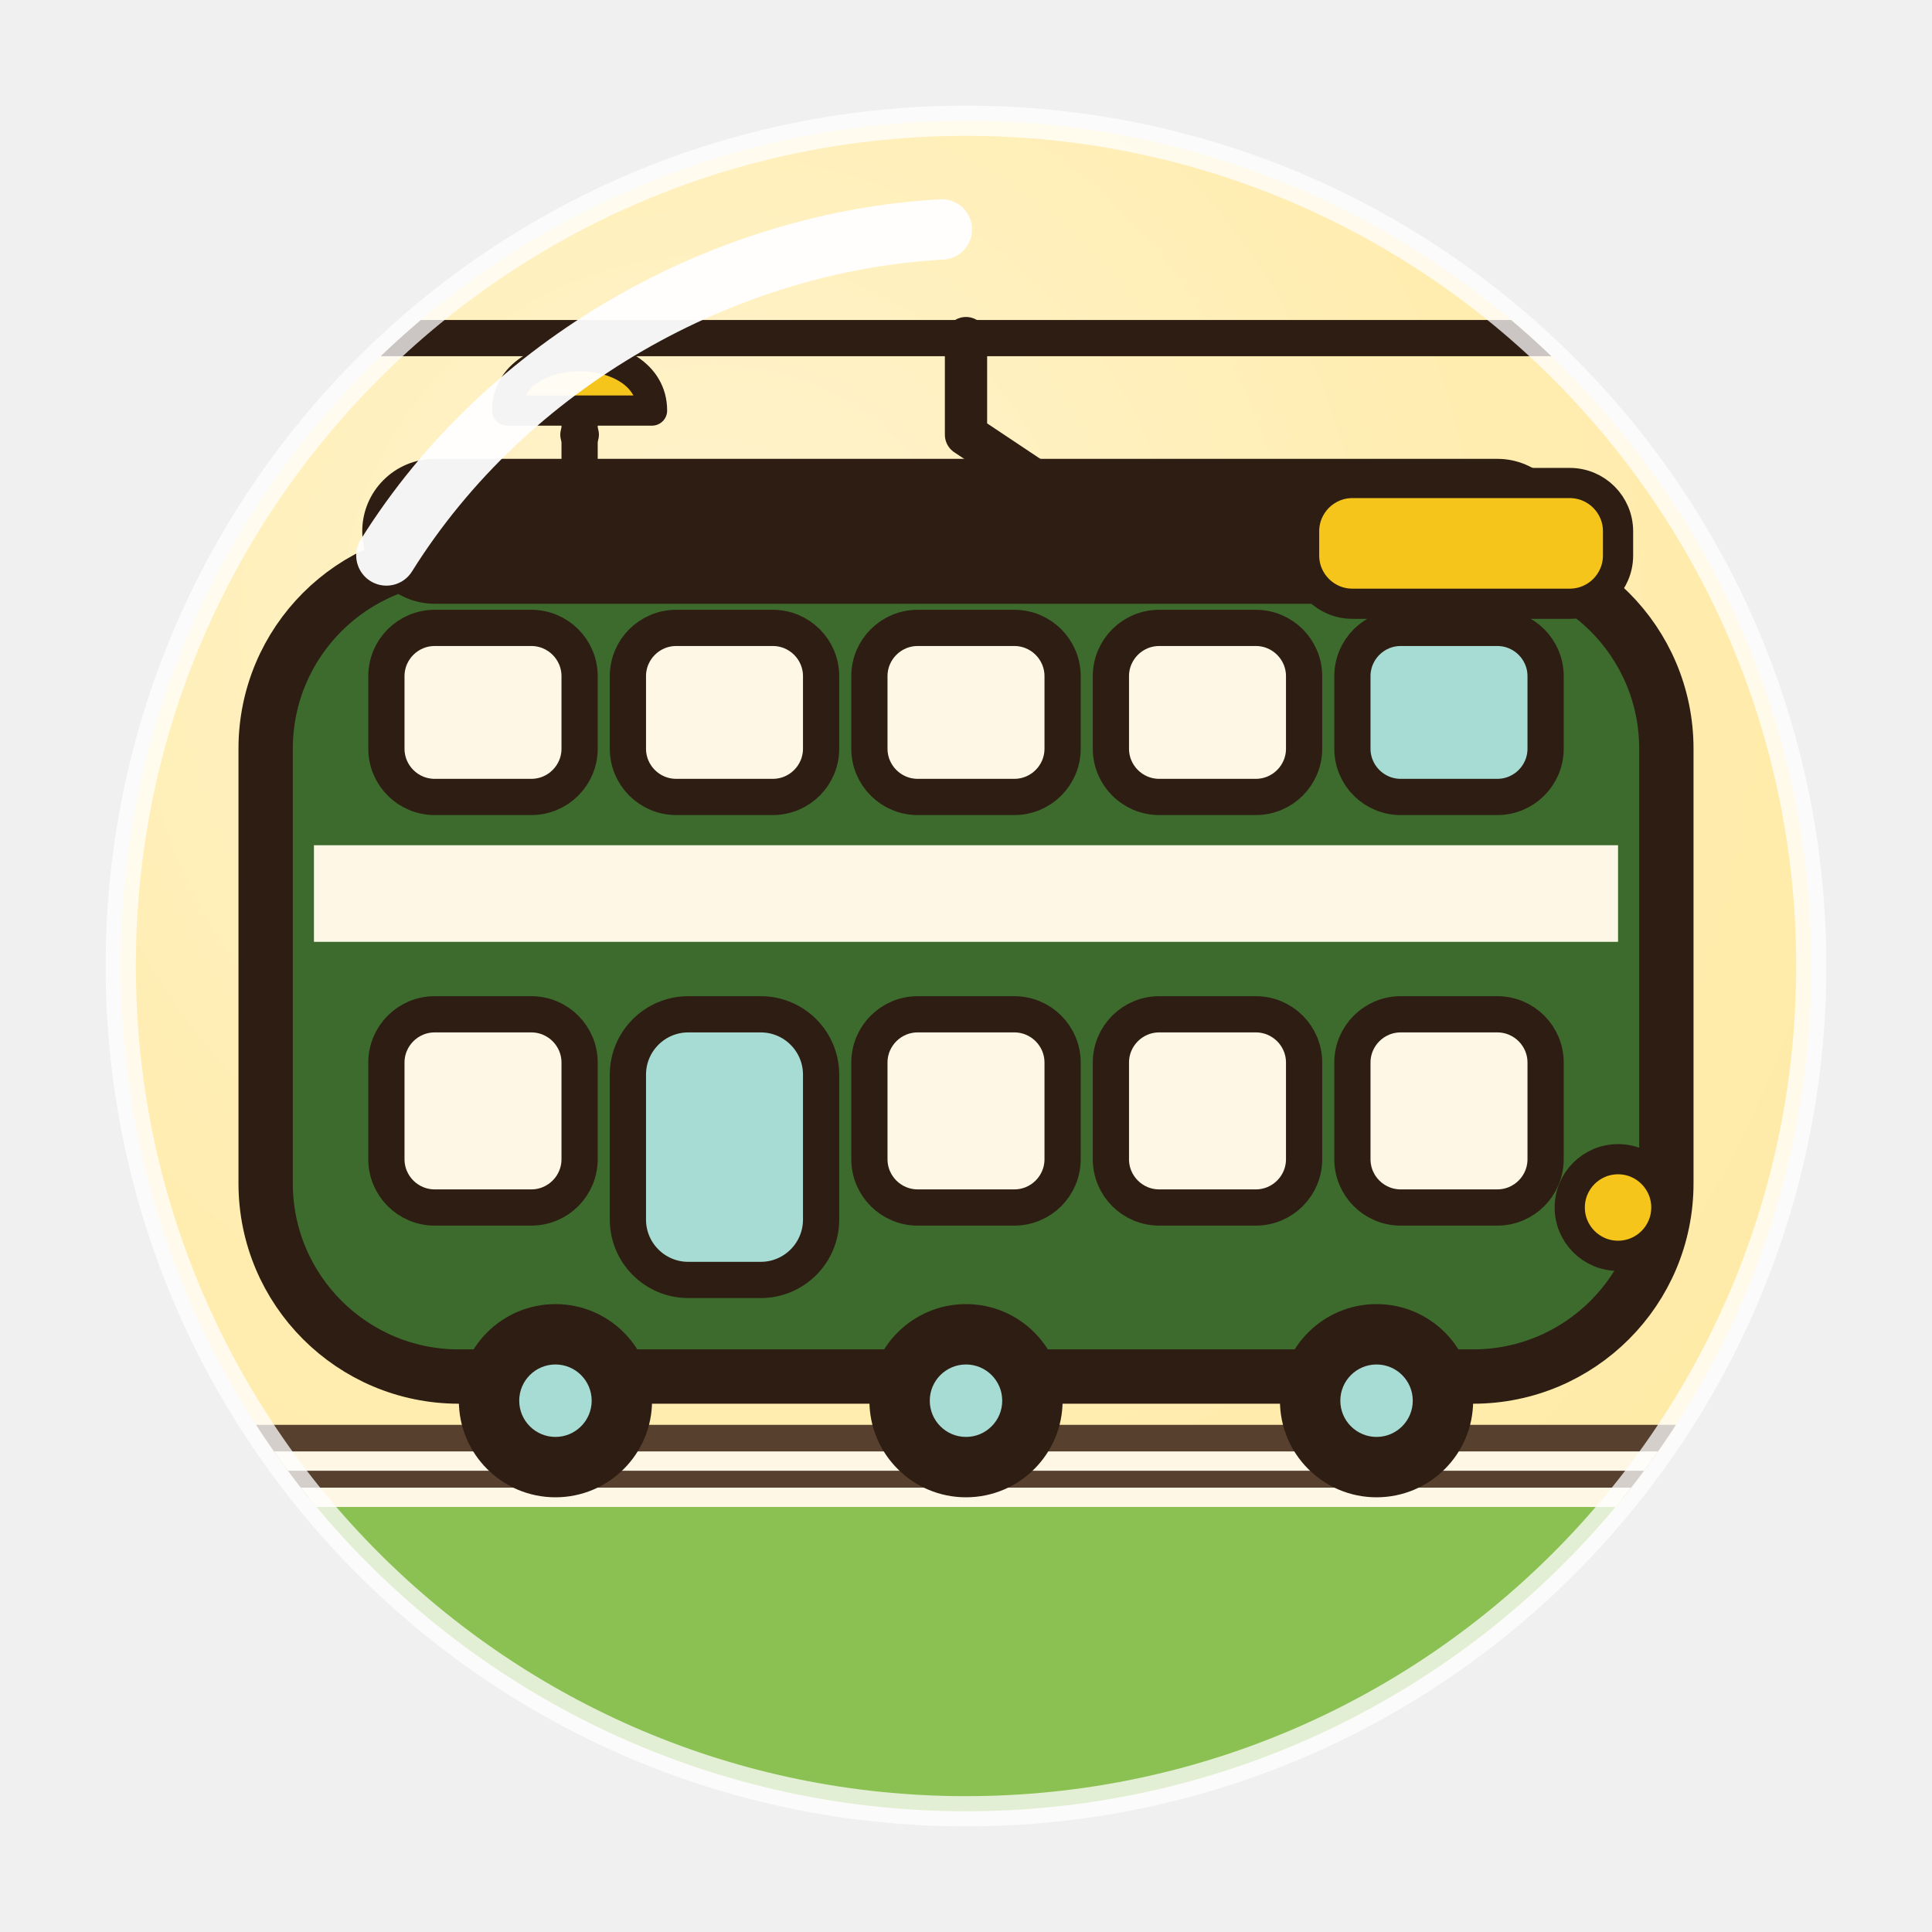
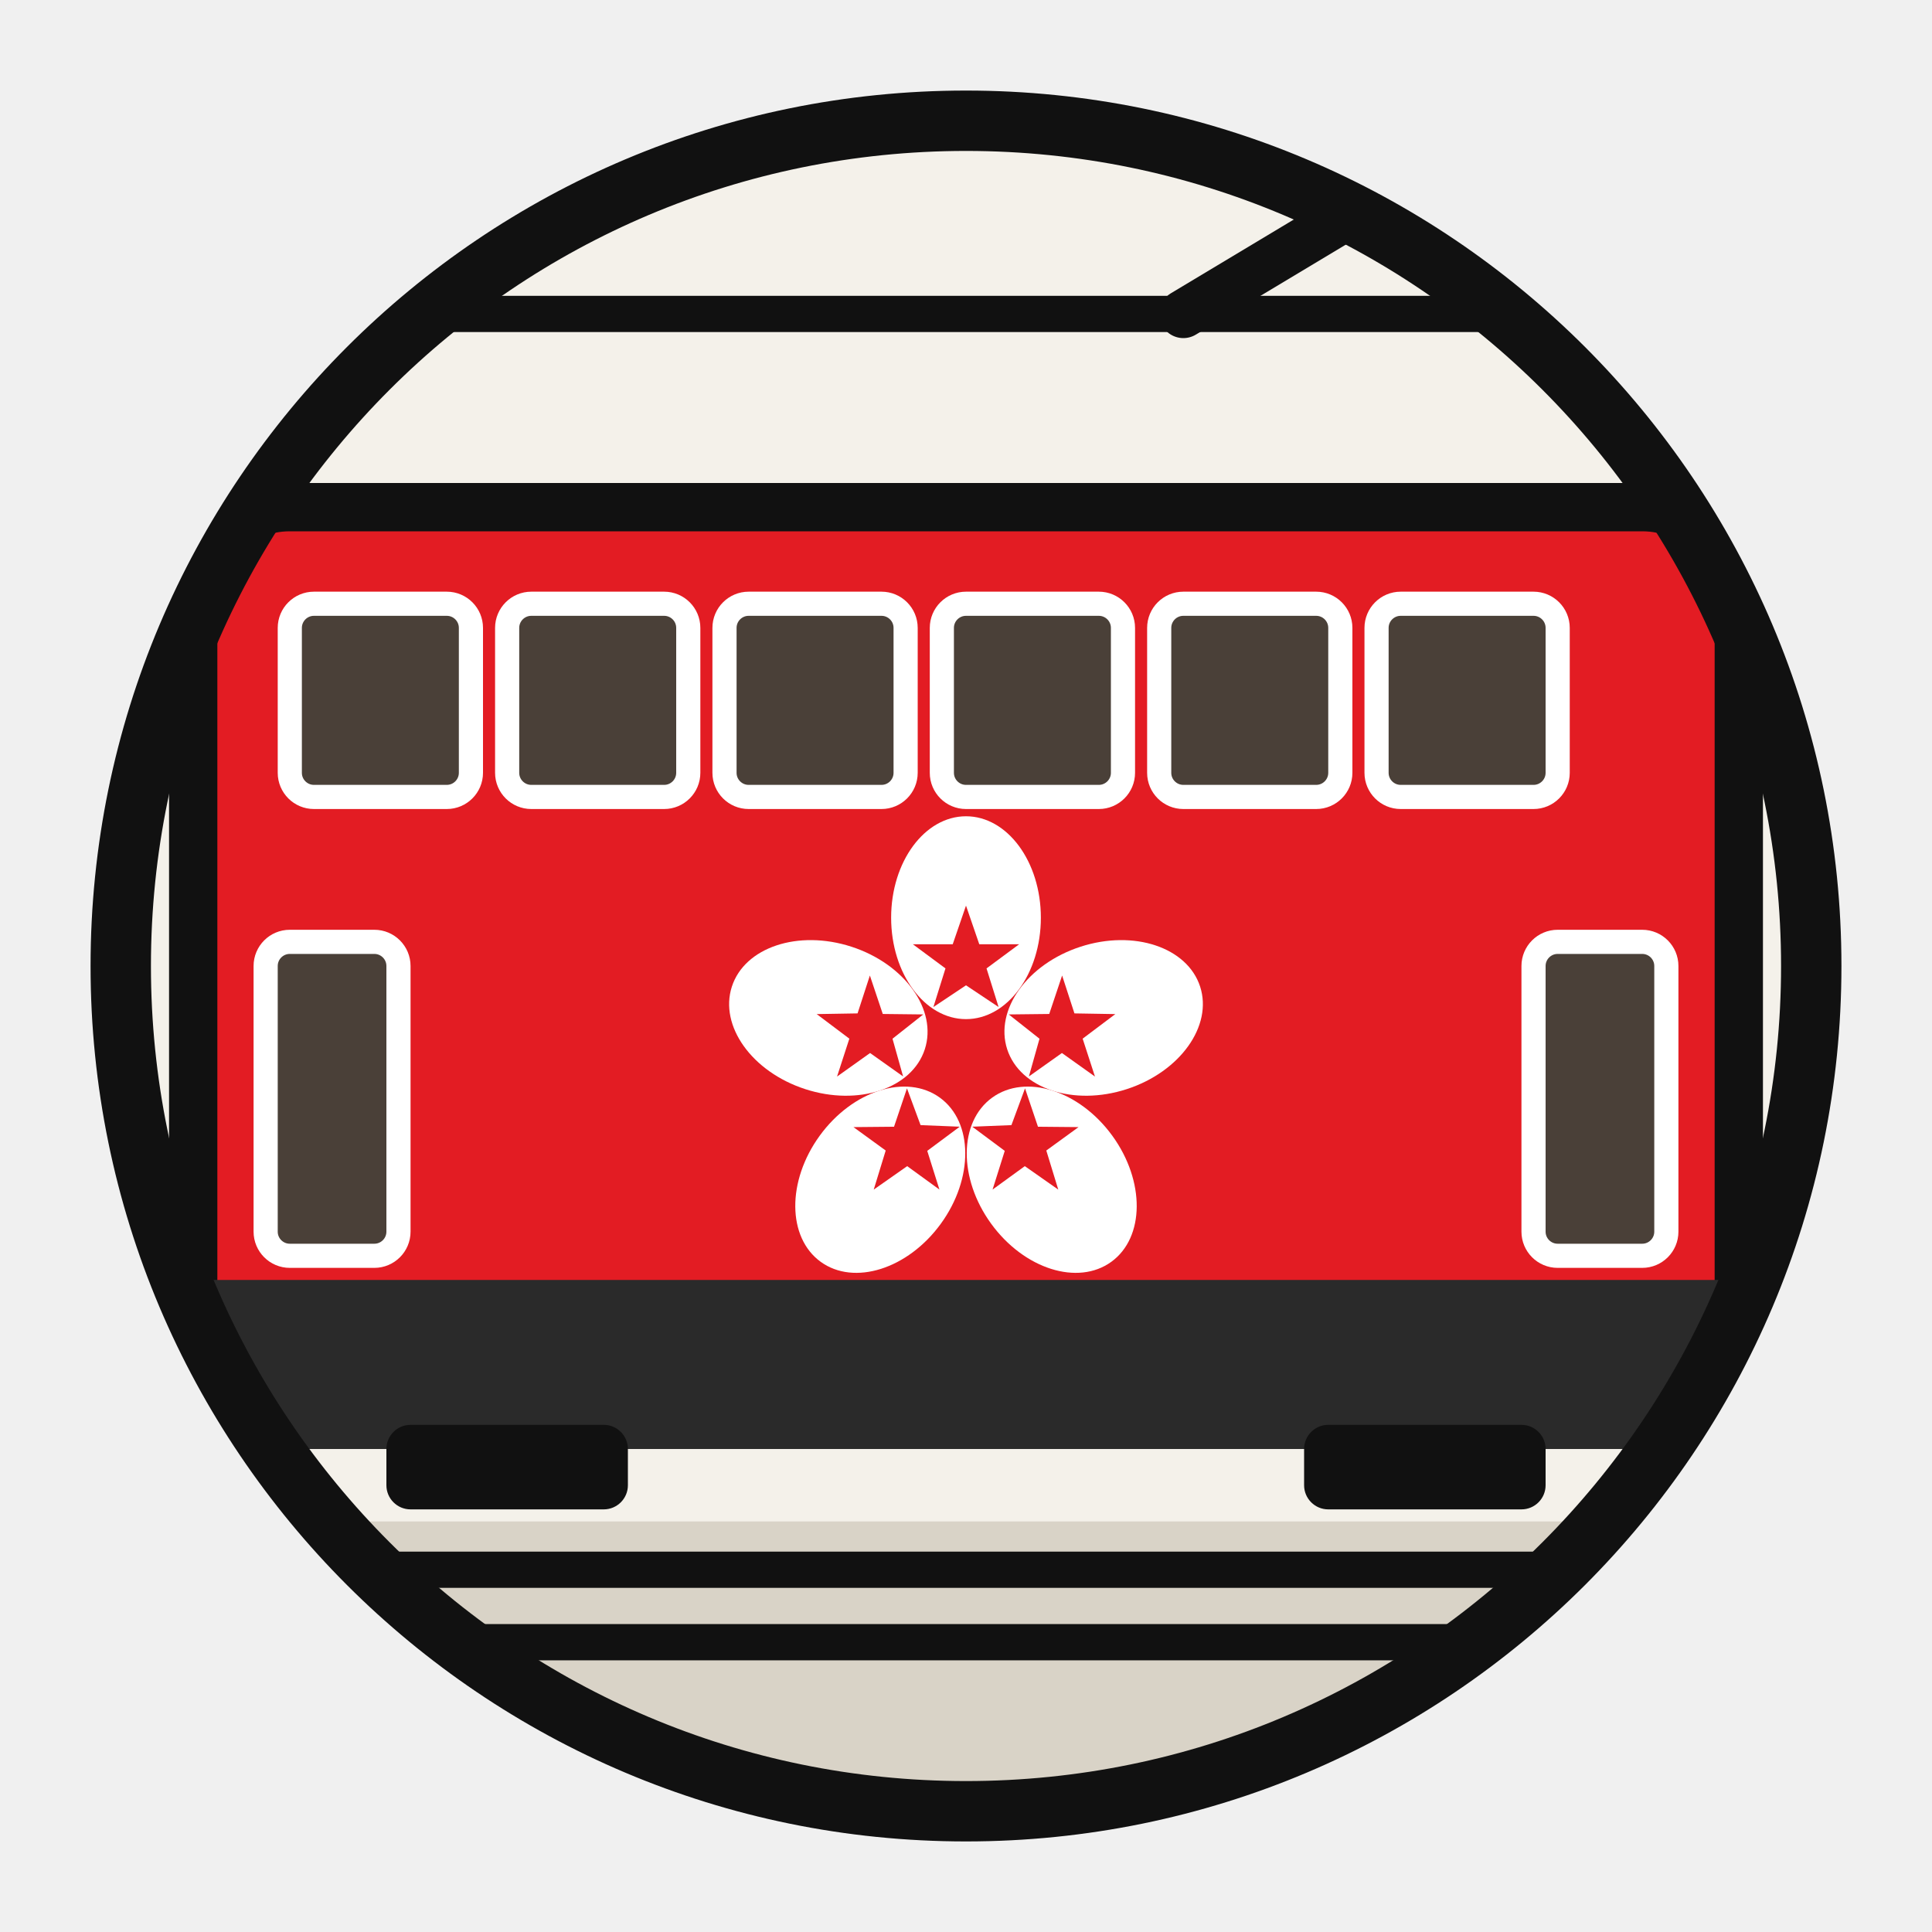
<svg xmlns="http://www.w3.org/2000/svg" viewBox="0 0 160 160" fill="none">
  <defs>
-     <radialGradient id="tram-glass" cx="35%" cy="30%" r="80%">
-       <stop offset="0%" stop-color="#ffffff" stop-opacity="0.5" />
-       <stop offset="55%" stop-color="#ffffff" stop-opacity="0.18" />
-       <stop offset="100%" stop-color="#ffffff" stop-opacity="0.06" />
-     </radialGradient>
    <clipPath id="tram-clip">
      <circle cx="80" cy="80" r="70" />
    </clipPath>
  </defs>
-   <circle cx="80" cy="80" r="70" fill="#FFE9A0" />
-   <circle cx="80" cy="80" r="70" fill="url(#tram-glass)" />
  <g clip-path="url(#tram-clip)">
-     <path d="M6 122 L154 122 L154 150 L6 150 Z" fill="#8BC152" />
-     <rect x="6" y="118" width="148" height="6" fill="#57402E" />
-     <path d="M10 121 L150 121" stroke="#FFF7E6" stroke-width="1.6" />
-     <path d="M10 124 L150 124" stroke="#FFF7E6" stroke-width="1.6" />
-     <path d="M14 28 L146 28" stroke="#2E1D12" stroke-width="3" />
-     <path d="M80 28 L80 36 L92 44" stroke="#2E1D12" stroke-width="3.5" stroke-linecap="round" stroke-linejoin="round" />
-     <rect x="22" y="46" width="116" height="68" rx="16" fill="#3D6B2E" stroke="#2E1D12" stroke-width="4.5" />
-     <rect x="26" y="70" width="108" height="8" fill="#FFF7E6" />
-     <g stroke="#2E1D12" stroke-width="3">
-       <rect x="32" y="52" width="16" height="14" rx="4" fill="#FFF7E6" />
-       <rect x="52" y="52" width="16" height="14" rx="4" fill="#FFF7E6" />
-       <rect x="72" y="52" width="16" height="14" rx="4" fill="#FFF7E6" />
-       <rect x="92" y="52" width="16" height="14" rx="4" fill="#FFF7E6" />
-       <rect x="112" y="52" width="16" height="14" rx="4" fill="#A6DCD3" />
+     <circle cx="80" cy="80" r="70" fill="#F4F1EA" />
+     <path d="M10 126 L150 126 L150 150 L10 150 Z" fill="#D9D3C7" />
+     <path d="M16 130 L144 130" stroke="#111111" stroke-width="3" />
+     <path d="M16 136 L144 136" stroke="#111111" stroke-width="3" />
+     <path d="M16 26 L144 26" stroke="#111111" stroke-width="3" />
+     <path d="M98 26 L118 14" stroke="#111111" stroke-width="4" stroke-linecap="round" />
+     <rect x="16" y="42" width="128" height="72" rx="8" fill="#E31C23" stroke="#111111" stroke-width="4" />
+     <rect x="16" y="106" width="128" height="14" fill="#2A2A2A" />
+     <g fill="#4A4038" stroke="#FFFFFF" stroke-width="2">
+       <rect x="24" y="50" width="15" height="16" rx="2" />
+       <rect x="42" y="50" width="15" height="16" rx="2" />
+       <rect x="60" y="50" width="15" height="16" rx="2" />
+       <rect x="78" y="50" width="15" height="16" rx="2" />
+       <rect x="96" y="50" width="15" height="16" rx="2" />
+       <rect x="114" y="50" width="15" height="16" rx="2" />
    </g>
-     <g stroke="#2E1D12" stroke-width="3">
-       <rect x="32" y="84" width="16" height="16" rx="4" fill="#FFF7E6" />
-       <rect x="52" y="84" width="16" height="22" rx="5" fill="#A6DCD3" />
-       <rect x="72" y="84" width="16" height="16" rx="4" fill="#FFF7E6" />
-       <rect x="92" y="84" width="16" height="16" rx="4" fill="#FFF7E6" />
-       <rect x="112" y="84" width="16" height="16" rx="4" fill="#FFF7E6" />
+     <g transform="translate(80 88)">
+       <g fill="#FFFFFF">
+         <ellipse cx="0" cy="-12" rx="6.2" ry="8.4" />
+         <ellipse cx="11.4" cy="-3.7" rx="6.2" ry="8.4" transform="rotate(72 11.4 -3.7)" />
+         <ellipse cx="7.1" cy="9.7" rx="6.2" ry="8.4" transform="rotate(144 7.1 9.7)" />
+         <ellipse cx="-7.1" cy="9.7" rx="6.2" ry="8.4" transform="rotate(216 -7.1 9.7)" />
+         <ellipse cx="-11.4" cy="-3.7" rx="6.2" ry="8.4" transform="rotate(288 -11.4 -3.7)" />
+       </g>
+       <g fill="#E31C23">
+         <path d="M0 -13 L1.1 -9.8 L4.4 -9.8 L1.7 -7.8 L2.7 -4.6 L0 -6.4 L-2.7 -4.6 L-1.7 -7.8 L-4.4 -9.8 L-1.1 -9.8 Z" />
+         <path d="M0 -13 L1.1 -9.8 L4.4 -9.8 L1.7 -7.8 L2.7 -4.6 L0 -6.4 L-2.7 -4.6 L-1.7 -7.8 L-4.4 -9.8 L-1.1 -9.8 Z" transform="rotate(72)" />
+         <path d="M0 -13 L1.1 -9.8 L4.4 -9.8 L1.7 -7.8 L2.7 -4.6 L0 -6.4 L-2.7 -4.6 L-1.7 -7.8 L-4.4 -9.8 L-1.1 -9.8 Z" transform="rotate(144)" />
+         <path d="M0 -13 L1.1 -9.8 L4.4 -9.8 L1.7 -7.8 L2.7 -4.6 L0 -6.4 L-2.7 -4.6 L-1.7 -7.8 L-4.4 -9.8 L-1.1 -9.8 Z" transform="rotate(216)" />
+         <path d="M0 -13 L1.1 -9.8 L4.4 -9.8 L1.7 -7.8 L2.7 -4.6 L0 -6.4 L-2.7 -4.6 L-1.7 -7.8 L-4.4 -9.8 L-1.1 -9.8 Z" transform="rotate(288)" />
+       </g>
    </g>
-     <rect x="30" y="38" width="100" height="12" rx="6" fill="#2E1D12" />
-     <rect x="108" y="40" width="26" height="10" rx="4" fill="#F5C51B" stroke="#2E1D12" stroke-width="2.5" />
-     <path d="M48 38 L48 34" stroke="#2E1D12" stroke-width="3" stroke-linecap="round" />
-     <path d="M42 34 C42 28 54 28 54 34 Z" fill="#F5C51B" stroke="#2E1D12" stroke-width="2.5" stroke-linejoin="round" />
-     <circle cx="48" cy="36" r="1.6" fill="#2E1D12" />
-     <circle cx="46" cy="116" r="8" fill="#2E1D12" />
-     <circle cx="80" cy="116" r="8" fill="#2E1D12" />
-     <circle cx="114" cy="116" r="8" fill="#2E1D12" />
-     <circle cx="46" cy="116" r="3" fill="#A6DCD3" />
-     <circle cx="80" cy="116" r="3" fill="#A6DCD3" />
-     <circle cx="114" cy="116" r="3" fill="#A6DCD3" />
-     <circle cx="134" cy="100" r="4" fill="#F5C51B" stroke="#2E1D12" stroke-width="2.5" />
+     <g fill="#4A4038" stroke="#FFFFFF" stroke-width="2">
+       <rect x="22" y="78" width="11" height="26" rx="2" />
+       <rect x="127" y="78" width="11" height="26" rx="2" />
+     </g>
+     <g fill="#111111">
+       <rect x="32" y="118" width="20" height="7" rx="2" />
+       <rect x="108" y="118" width="20" height="7" rx="2" />
+     </g>
  </g>
-   <circle cx="80" cy="80" r="70" stroke="#ffffff" stroke-opacity="0.75" stroke-width="2.5" />
-   <path d="M32 46 C42 30 60 20 78 19" stroke="#ffffff" stroke-opacity="0.95" stroke-width="5" stroke-linecap="round" />
+   <circle cx="80" cy="80" r="70" stroke="#111111" stroke-width="5" />
</svg>
